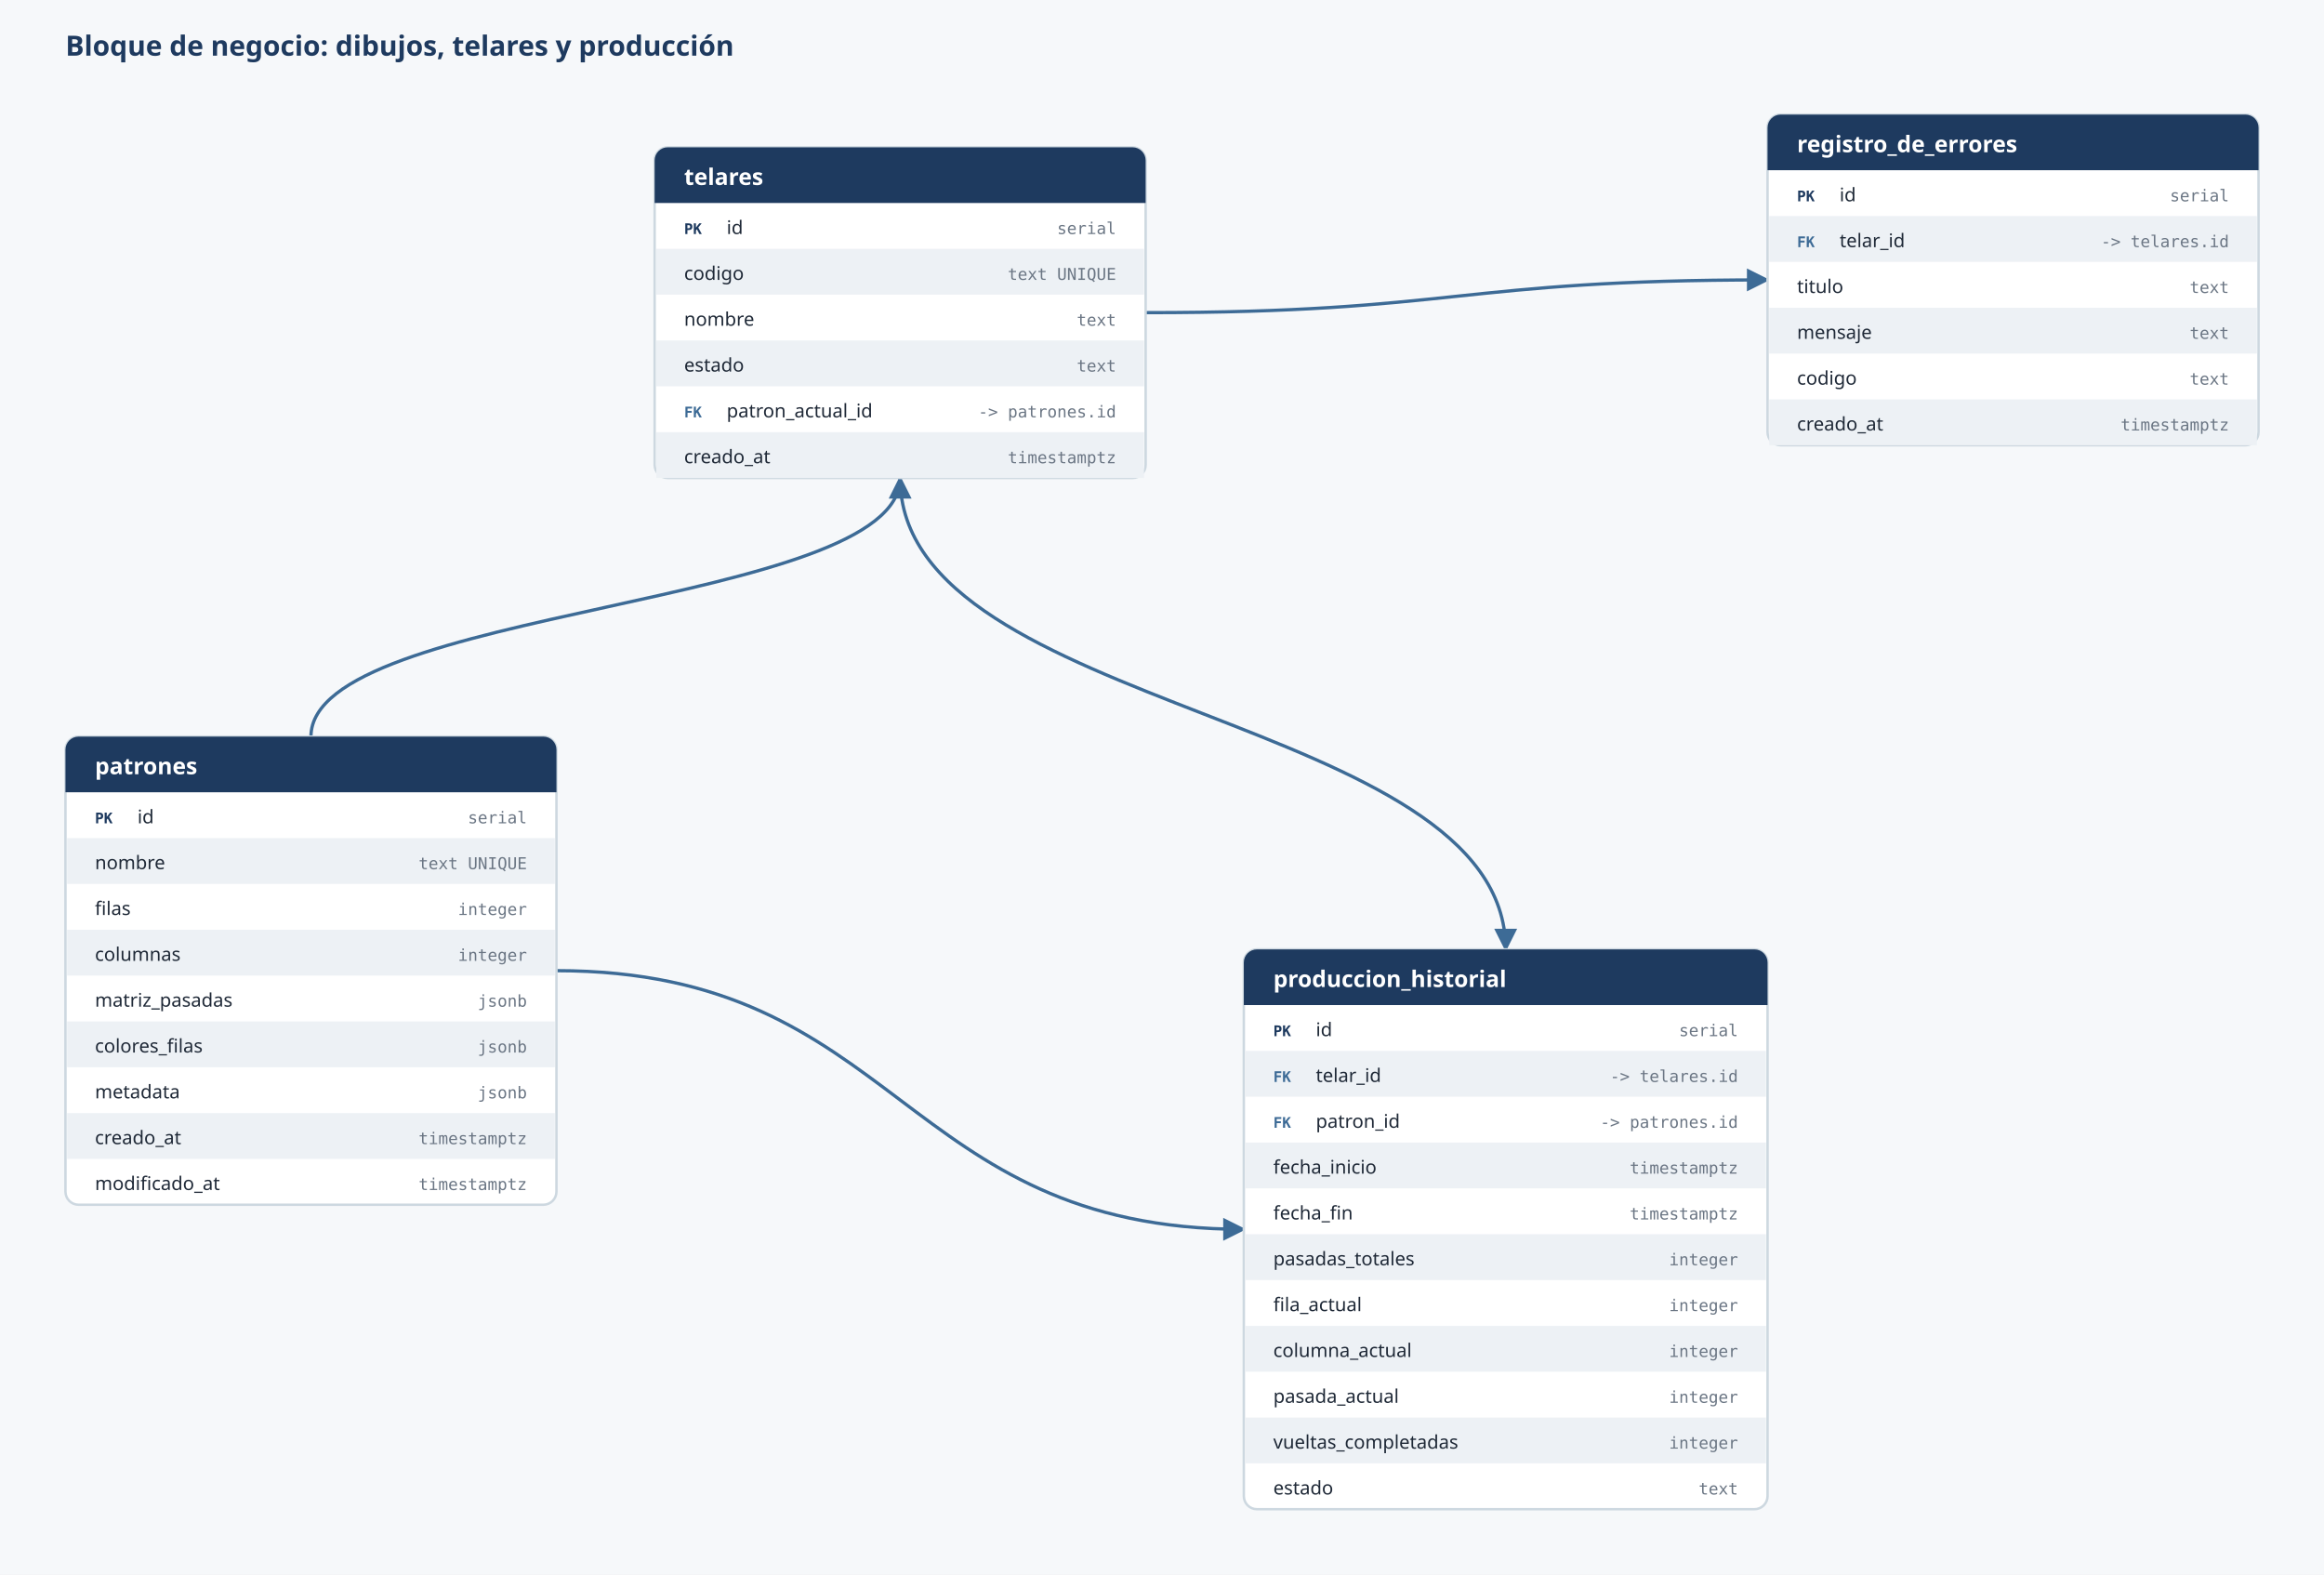
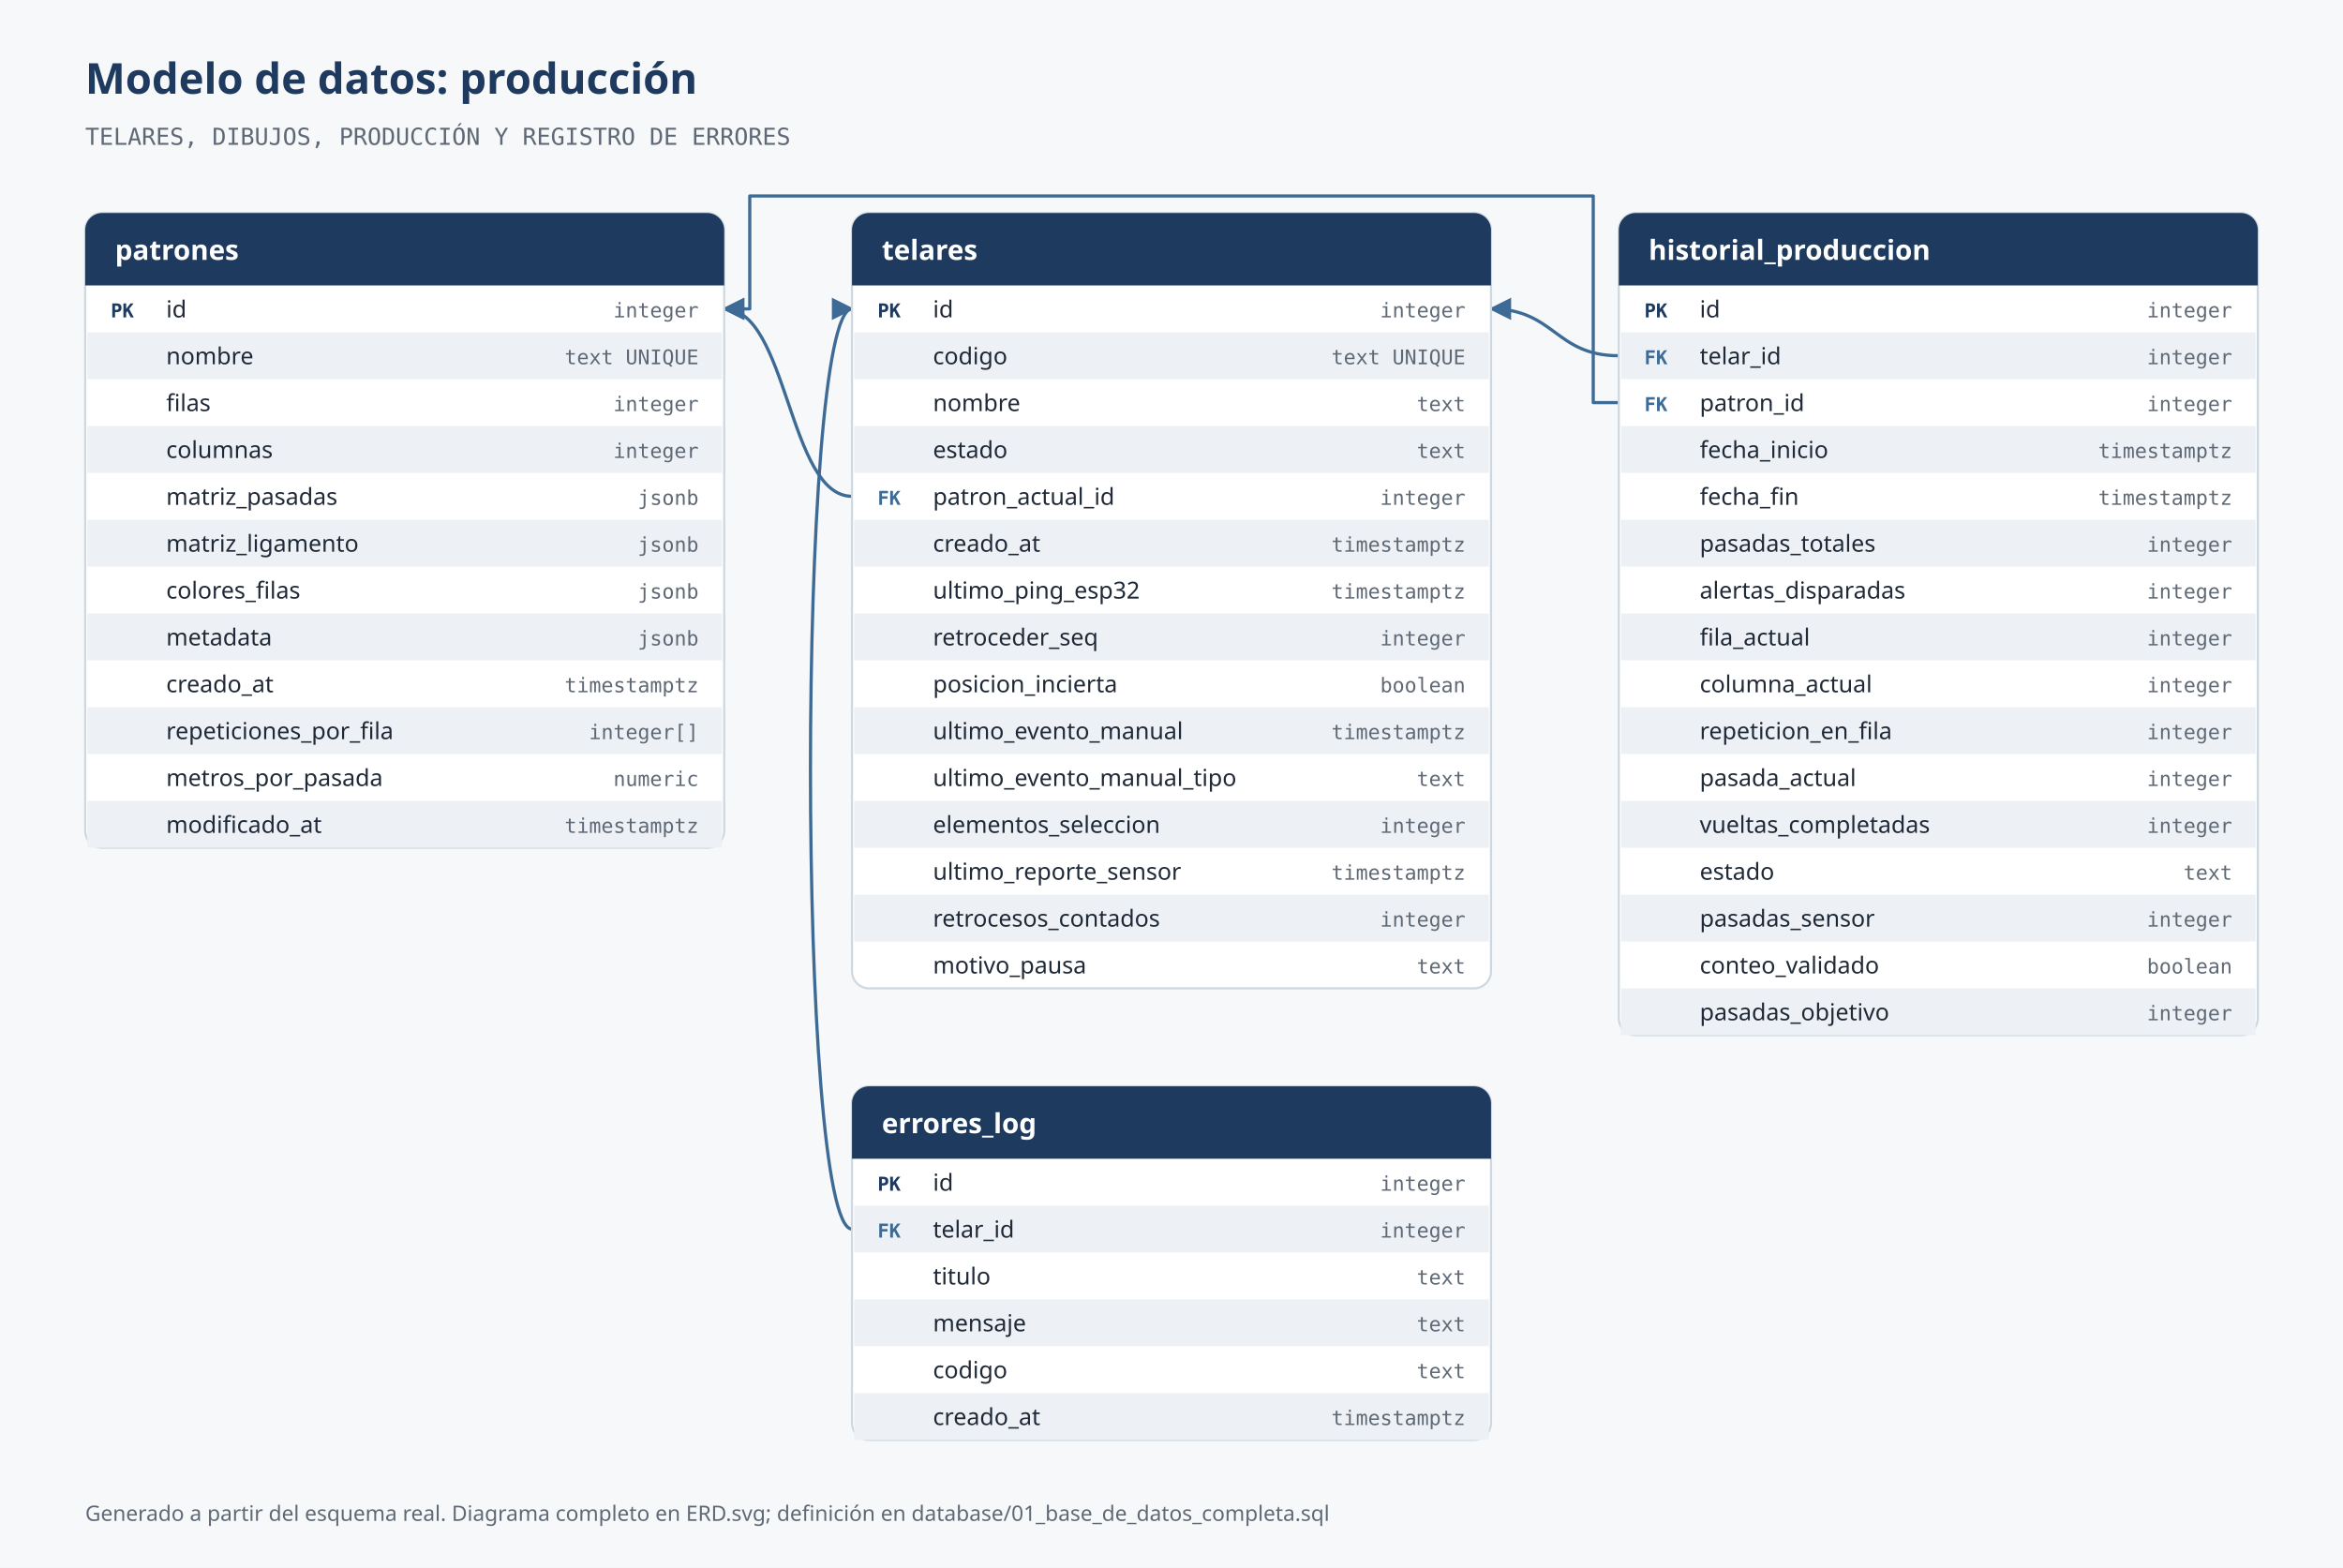
- <svg xmlns="http://www.w3.org/2000/svg" viewBox="0 0 1420 962" font-family="IBM Plex Sans, system-ui, sans-serif">
-   <rect width="1420" height="962" fill="#F6F8FA" />
+ <svg xmlns="http://www.w3.org/2000/svg" viewBox="0 0 1100 736" font-family="IBM Plex Sans, system-ui, sans-serif">
  <defs>
-     <marker id="f" viewBox="0 0 10 10" refX="9" refY="5" markerWidth="7" markerHeight="7" orient="auto">
+     <marker id="punta" viewBox="0 0 10 10" refX="9" refY="5" markerWidth="7" markerHeight="7" orient="auto">
      <path d="M0,0 L10,5 L0,10 z" fill="#3D6B96" />
    </marker>
  </defs>
-   <text x="40" y="34" font-size="17" font-weight="600" fill="#1E3A5F" font-family="Questrial, sans-serif">Bloque de negocio: dibujos, telares y producción</text>
-   <path d="M 190 450 C 190 371, 550 371, 550 292" fill="none" stroke="#3D6B96" stroke-width="2" marker-end="url(#f)" />
-   <path d="M 340 593 C 550 593, 550 751, 760 751" fill="none" stroke="#3D6B96" stroke-width="2" marker-end="url(#f)" />
-   <path d="M 550 292 C 550 436, 920 436, 920 580" fill="none" stroke="#3D6B96" stroke-width="2" marker-end="url(#f)" />
-   <path d="M 700 191 C 890 191, 890 171, 1080 171" fill="none" stroke="#3D6B96" stroke-width="2" marker-end="url(#f)" />
-   <rect x="40" y="450" width="300" height="286" rx="8" fill="#FFFFFF" stroke="#CDD8E0" stroke-width="1.5" />
-   <path d="M 40 484.0 h 300 v -26 a 8 8 0 0 0 -8 -8 h -284 a 8 8 0 0 0 -8 8 z" fill="#1E3A5F" />
-   <text x="58" y="473.0" font-size="14" font-weight="600" fill="#FFFFFF" font-family="Questrial, sans-serif">patrones</text>
-   <text x="58" y="503.0" font-size="9" font-weight="700" fill="#1E3A5F" font-family="IBM Plex Mono, monospace">PK</text>
-   <text x="84" y="503.0" font-size="11.5" fill="#1F2937">id</text>
-   <text x="322" y="503.0" font-size="10" fill="#6B7684" text-anchor="end" font-family="IBM Plex Mono, monospace">serial</text>
-   <rect x="41" y="512" width="298" height="28" fill="#EDF1F5" />
-   <text x="58" y="531.0" font-size="11.5" fill="#1F2937">nombre</text>
-   <text x="322" y="531.0" font-size="10" fill="#6B7684" text-anchor="end" font-family="IBM Plex Mono, monospace">text UNIQUE</text>
-   <text x="58" y="559.0" font-size="11.5" fill="#1F2937">filas</text>
-   <text x="322" y="559.0" font-size="10" fill="#6B7684" text-anchor="end" font-family="IBM Plex Mono, monospace">integer</text>
-   <rect x="41" y="568" width="298" height="28" fill="#EDF1F5" />
-   <text x="58" y="587.0" font-size="11.5" fill="#1F2937">columnas</text>
-   <text x="322" y="587.0" font-size="10" fill="#6B7684" text-anchor="end" font-family="IBM Plex Mono, monospace">integer</text>
-   <text x="58" y="615.0" font-size="11.5" fill="#1F2937">matriz_pasadas</text>
-   <text x="322" y="615.0" font-size="10" fill="#6B7684" text-anchor="end" font-family="IBM Plex Mono, monospace">jsonb</text>
-   <rect x="41" y="624" width="298" height="28" fill="#EDF1F5" />
-   <text x="58" y="643.0" font-size="11.5" fill="#1F2937">colores_filas</text>
-   <text x="322" y="643.0" font-size="10" fill="#6B7684" text-anchor="end" font-family="IBM Plex Mono, monospace">jsonb</text>
-   <text x="58" y="671.0" font-size="11.5" fill="#1F2937">metadata</text>
-   <text x="322" y="671.0" font-size="10" fill="#6B7684" text-anchor="end" font-family="IBM Plex Mono, monospace">jsonb</text>
-   <rect x="41" y="680" width="298" height="28" fill="#EDF1F5" />
-   <text x="58" y="699.0" font-size="11.5" fill="#1F2937">creado_at</text>
-   <text x="322" y="699.0" font-size="10" fill="#6B7684" text-anchor="end" font-family="IBM Plex Mono, monospace">timestamptz</text>
-   <text x="58" y="727.0" font-size="11.5" fill="#1F2937">modificado_at</text>
-   <text x="322" y="727.0" font-size="10" fill="#6B7684" text-anchor="end" font-family="IBM Plex Mono, monospace">timestamptz</text>
-   <rect x="400" y="90" width="300" height="202" rx="8" fill="#FFFFFF" stroke="#CDD8E0" stroke-width="1.5" />
-   <path d="M 400 124.0 h 300 v -26 a 8 8 0 0 0 -8 -8 h -284 a 8 8 0 0 0 -8 8 z" fill="#1E3A5F" />
-   <text x="418" y="113.0" font-size="14" font-weight="600" fill="#FFFFFF" font-family="Questrial, sans-serif">telares</text>
-   <text x="418" y="143.0" font-size="9" font-weight="700" fill="#1E3A5F" font-family="IBM Plex Mono, monospace">PK</text>
-   <text x="444" y="143.0" font-size="11.5" fill="#1F2937">id</text>
-   <text x="682" y="143.0" font-size="10" fill="#6B7684" text-anchor="end" font-family="IBM Plex Mono, monospace">serial</text>
-   <rect x="401" y="152" width="298" height="28" fill="#EDF1F5" />
-   <text x="418" y="171.0" font-size="11.5" fill="#1F2937">codigo</text>
-   <text x="682" y="171.0" font-size="10" fill="#6B7684" text-anchor="end" font-family="IBM Plex Mono, monospace">text UNIQUE</text>
-   <text x="418" y="199.0" font-size="11.5" fill="#1F2937">nombre</text>
-   <text x="682" y="199.0" font-size="10" fill="#6B7684" text-anchor="end" font-family="IBM Plex Mono, monospace">text</text>
-   <rect x="401" y="208" width="298" height="28" fill="#EDF1F5" />
-   <text x="418" y="227.0" font-size="11.5" fill="#1F2937">estado</text>
-   <text x="682" y="227.0" font-size="10" fill="#6B7684" text-anchor="end" font-family="IBM Plex Mono, monospace">text</text>
-   <text x="418" y="255.0" font-size="9" font-weight="700" fill="#3D6B96" font-family="IBM Plex Mono, monospace">FK</text>
-   <text x="444" y="255.0" font-size="11.5" fill="#1F2937">patron_actual_id</text>
-   <text x="682" y="255.0" font-size="10" fill="#6B7684" text-anchor="end" font-family="IBM Plex Mono, monospace">-&gt; patrones.id</text>
-   <rect x="401" y="264" width="298" height="28" fill="#EDF1F5" />
-   <text x="418" y="283.0" font-size="11.5" fill="#1F2937">creado_at</text>
-   <text x="682" y="283.0" font-size="10" fill="#6B7684" text-anchor="end" font-family="IBM Plex Mono, monospace">timestamptz</text>
-   <rect x="760" y="580" width="320" height="342" rx="8" fill="#FFFFFF" stroke="#CDD8E0" stroke-width="1.5" />
-   <path d="M 760 614.0 h 320 v -26 a 8 8 0 0 0 -8 -8 h -304 a 8 8 0 0 0 -8 8 z" fill="#1E3A5F" />
-   <text x="778" y="603.0" font-size="14" font-weight="600" fill="#FFFFFF" font-family="Questrial, sans-serif">produccion_historial</text>
-   <text x="778" y="633.0" font-size="9" font-weight="700" fill="#1E3A5F" font-family="IBM Plex Mono, monospace">PK</text>
-   <text x="804" y="633.0" font-size="11.5" fill="#1F2937">id</text>
-   <text x="1062" y="633.0" font-size="10" fill="#6B7684" text-anchor="end" font-family="IBM Plex Mono, monospace">serial</text>
-   <rect x="761" y="642" width="318" height="28" fill="#EDF1F5" />
-   <text x="778" y="661.0" font-size="9" font-weight="700" fill="#3D6B96" font-family="IBM Plex Mono, monospace">FK</text>
-   <text x="804" y="661.0" font-size="11.5" fill="#1F2937">telar_id</text>
-   <text x="1062" y="661.0" font-size="10" fill="#6B7684" text-anchor="end" font-family="IBM Plex Mono, monospace">-&gt; telares.id</text>
-   <text x="778" y="689.0" font-size="9" font-weight="700" fill="#3D6B96" font-family="IBM Plex Mono, monospace">FK</text>
-   <text x="804" y="689.0" font-size="11.5" fill="#1F2937">patron_id</text>
-   <text x="1062" y="689.0" font-size="10" fill="#6B7684" text-anchor="end" font-family="IBM Plex Mono, monospace">-&gt; patrones.id</text>
-   <rect x="761" y="698" width="318" height="28" fill="#EDF1F5" />
-   <text x="778" y="717.0" font-size="11.5" fill="#1F2937">fecha_inicio</text>
-   <text x="1062" y="717.0" font-size="10" fill="#6B7684" text-anchor="end" font-family="IBM Plex Mono, monospace">timestamptz</text>
-   <text x="778" y="745.0" font-size="11.5" fill="#1F2937">fecha_fin</text>
-   <text x="1062" y="745.0" font-size="10" fill="#6B7684" text-anchor="end" font-family="IBM Plex Mono, monospace">timestamptz</text>
-   <rect x="761" y="754" width="318" height="28" fill="#EDF1F5" />
-   <text x="778" y="773.0" font-size="11.5" fill="#1F2937">pasadas_totales</text>
-   <text x="1062" y="773.0" font-size="10" fill="#6B7684" text-anchor="end" font-family="IBM Plex Mono, monospace">integer</text>
-   <text x="778" y="801.0" font-size="11.5" fill="#1F2937">fila_actual</text>
-   <text x="1062" y="801.0" font-size="10" fill="#6B7684" text-anchor="end" font-family="IBM Plex Mono, monospace">integer</text>
-   <rect x="761" y="810" width="318" height="28" fill="#EDF1F5" />
-   <text x="778" y="829.0" font-size="11.5" fill="#1F2937">columna_actual</text>
-   <text x="1062" y="829.0" font-size="10" fill="#6B7684" text-anchor="end" font-family="IBM Plex Mono, monospace">integer</text>
-   <text x="778" y="857.0" font-size="11.5" fill="#1F2937">pasada_actual</text>
-   <text x="1062" y="857.0" font-size="10" fill="#6B7684" text-anchor="end" font-family="IBM Plex Mono, monospace">integer</text>
-   <rect x="761" y="866" width="318" height="28" fill="#EDF1F5" />
-   <text x="778" y="885.0" font-size="11.5" fill="#1F2937">vueltas_completadas</text>
-   <text x="1062" y="885.0" font-size="10" fill="#6B7684" text-anchor="end" font-family="IBM Plex Mono, monospace">integer</text>
-   <text x="778" y="913.0" font-size="11.5" fill="#1F2937">estado</text>
-   <text x="1062" y="913.0" font-size="10" fill="#6B7684" text-anchor="end" font-family="IBM Plex Mono, monospace">text</text>
-   <rect x="1080" y="70" width="300" height="202" rx="8" fill="#FFFFFF" stroke="#CDD8E0" stroke-width="1.5" />
-   <path d="M 1080 104.0 h 300 v -26 a 8 8 0 0 0 -8 -8 h -284 a 8 8 0 0 0 -8 8 z" fill="#1E3A5F" />
-   <text x="1098" y="93.0" font-size="14" font-weight="600" fill="#FFFFFF" font-family="Questrial, sans-serif">registro_de_errores</text>
-   <text x="1098" y="123.0" font-size="9" font-weight="700" fill="#1E3A5F" font-family="IBM Plex Mono, monospace">PK</text>
-   <text x="1124" y="123.0" font-size="11.5" fill="#1F2937">id</text>
-   <text x="1362" y="123.0" font-size="10" fill="#6B7684" text-anchor="end" font-family="IBM Plex Mono, monospace">serial</text>
-   <rect x="1081" y="132" width="298" height="28" fill="#EDF1F5" />
-   <text x="1098" y="151.0" font-size="9" font-weight="700" fill="#3D6B96" font-family="IBM Plex Mono, monospace">FK</text>
-   <text x="1124" y="151.0" font-size="11.5" fill="#1F2937">telar_id</text>
-   <text x="1362" y="151.0" font-size="10" fill="#6B7684" text-anchor="end" font-family="IBM Plex Mono, monospace">-&gt; telares.id</text>
-   <text x="1098" y="179.0" font-size="11.5" fill="#1F2937">titulo</text>
-   <text x="1362" y="179.0" font-size="10" fill="#6B7684" text-anchor="end" font-family="IBM Plex Mono, monospace">text</text>
-   <rect x="1081" y="188" width="298" height="28" fill="#EDF1F5" />
-   <text x="1098" y="207.0" font-size="11.5" fill="#1F2937">mensaje</text>
-   <text x="1362" y="207.0" font-size="10" fill="#6B7684" text-anchor="end" font-family="IBM Plex Mono, monospace">text</text>
-   <text x="1098" y="235.0" font-size="11.5" fill="#1F2937">codigo</text>
-   <text x="1362" y="235.0" font-size="10" fill="#6B7684" text-anchor="end" font-family="IBM Plex Mono, monospace">text</text>
-   <rect x="1081" y="244" width="298" height="28" fill="#EDF1F5" />
-   <text x="1098" y="263.0" font-size="11.5" fill="#1F2937">creado_at</text>
-   <text x="1362" y="263.0" font-size="10" fill="#6B7684" text-anchor="end" font-family="IBM Plex Mono, monospace">timestamptz</text>
+   <rect width="1100" height="736" fill="#F6F8FA" />
+   <text x="40" y="44" font-size="20" font-weight="600" fill="#1E3A5F" font-family="Questrial, sans-serif">Modelo de datos: producción</text>
+   <text x="40" y="68" font-size="11" fill="#5F6976" font-family="IBM Plex Mono, ui-monospace, monospace">TELARES, DIBUJOS, PRODUCCIÓN Y REGISTRO DE ERRORES</text>
+   <path d="M400,233.0 C370.0,233.0 370.0,145.0 340,145.0" fill="none" stroke="#3D6B96" stroke-width="1.5" stroke-linejoin="round" marker-end="url(#punta)" />
+   <path d="M760,167.0 C730.0,167.0 730.0,145.0 700,145.0" fill="none" stroke="#3D6B96" stroke-width="1.5" stroke-linejoin="round" marker-end="url(#punta)" />
+   <path d="M760,189.0 H748 V92 H352 V145.0 H340" fill="none" stroke="#3D6B96" stroke-width="1.5" stroke-linejoin="round" marker-end="url(#punta)" />
+   <path d="M400,577.0 C374,577.0 374,145.0 400,145.0" fill="none" stroke="#3D6B96" stroke-width="1.5" stroke-linejoin="round" marker-end="url(#punta)" />
+   <rect x="40" y="100" width="300" height="298" rx="8" fill="#FFFFFF" stroke="#CDD8E0" />
+   <path d="M40,108 a8,8 0 0 1 8,-8 h284 a8,8 0 0 1 8,8 v26 h-300 z" fill="#1E3A5F" />
+   <text x="54" y="122" font-size="13" font-weight="600" fill="#FFFFFF">patrones</text>
+   <text x="52" y="149" font-size="9" font-weight="700" fill="#1E3A5F" font-family="IBM Plex Mono, ui-monospace, monospace">PK</text>
+   <text x="78" y="149" font-size="11" fill="#1F2937">id</text>
+   <text x="328" y="149" font-size="9.5" fill="#5F6976" text-anchor="end" font-family="IBM Plex Mono, ui-monospace, monospace">integer</text>
+   <rect x="41" y="156" width="298" height="22" fill="#EDF1F5" />
+   <text x="78" y="171" font-size="11" fill="#1F2937">nombre</text>
+   <text x="328" y="171" font-size="9.5" fill="#5F6976" text-anchor="end" font-family="IBM Plex Mono, ui-monospace, monospace">text UNIQUE</text>
+   <text x="78" y="193" font-size="11" fill="#1F2937">filas</text>
+   <text x="328" y="193" font-size="9.5" fill="#5F6976" text-anchor="end" font-family="IBM Plex Mono, ui-monospace, monospace">integer</text>
+   <rect x="41" y="200" width="298" height="22" fill="#EDF1F5" />
+   <text x="78" y="215" font-size="11" fill="#1F2937">columnas</text>
+   <text x="328" y="215" font-size="9.5" fill="#5F6976" text-anchor="end" font-family="IBM Plex Mono, ui-monospace, monospace">integer</text>
+   <text x="78" y="237" font-size="11" fill="#1F2937">matriz_pasadas</text>
+   <text x="328" y="237" font-size="9.5" fill="#5F6976" text-anchor="end" font-family="IBM Plex Mono, ui-monospace, monospace">jsonb</text>
+   <rect x="41" y="244" width="298" height="22" fill="#EDF1F5" />
+   <text x="78" y="259" font-size="11" fill="#1F2937">matriz_ligamento</text>
+   <text x="328" y="259" font-size="9.5" fill="#5F6976" text-anchor="end" font-family="IBM Plex Mono, ui-monospace, monospace">jsonb</text>
+   <text x="78" y="281" font-size="11" fill="#1F2937">colores_filas</text>
+   <text x="328" y="281" font-size="9.5" fill="#5F6976" text-anchor="end" font-family="IBM Plex Mono, ui-monospace, monospace">jsonb</text>
+   <rect x="41" y="288" width="298" height="22" fill="#EDF1F5" />
+   <text x="78" y="303" font-size="11" fill="#1F2937">metadata</text>
+   <text x="328" y="303" font-size="9.5" fill="#5F6976" text-anchor="end" font-family="IBM Plex Mono, ui-monospace, monospace">jsonb</text>
+   <text x="78" y="325" font-size="11" fill="#1F2937">creado_at</text>
+   <text x="328" y="325" font-size="9.5" fill="#5F6976" text-anchor="end" font-family="IBM Plex Mono, ui-monospace, monospace">timestamptz</text>
+   <rect x="41" y="332" width="298" height="22" fill="#EDF1F5" />
+   <text x="78" y="347" font-size="11" fill="#1F2937">repeticiones_por_fila</text>
+   <text x="328" y="347" font-size="9.5" fill="#5F6976" text-anchor="end" font-family="IBM Plex Mono, ui-monospace, monospace">integer[]</text>
+   <text x="78" y="369" font-size="11" fill="#1F2937">metros_por_pasada</text>
+   <text x="328" y="369" font-size="9.5" fill="#5F6976" text-anchor="end" font-family="IBM Plex Mono, ui-monospace, monospace">numeric</text>
+   <rect x="41" y="376" width="298" height="22" fill="#EDF1F5" />
+   <text x="78" y="391" font-size="11" fill="#1F2937">modificado_at</text>
+   <text x="328" y="391" font-size="9.5" fill="#5F6976" text-anchor="end" font-family="IBM Plex Mono, ui-monospace, monospace">timestamptz</text>
+   <rect x="400" y="100" width="300" height="364" rx="8" fill="#FFFFFF" stroke="#CDD8E0" />
+   <path d="M400,108 a8,8 0 0 1 8,-8 h284 a8,8 0 0 1 8,8 v26 h-300 z" fill="#1E3A5F" />
+   <text x="414" y="122" font-size="13" font-weight="600" fill="#FFFFFF">telares</text>
+   <text x="412" y="149" font-size="9" font-weight="700" fill="#1E3A5F" font-family="IBM Plex Mono, ui-monospace, monospace">PK</text>
+   <text x="438" y="149" font-size="11" fill="#1F2937">id</text>
+   <text x="688" y="149" font-size="9.5" fill="#5F6976" text-anchor="end" font-family="IBM Plex Mono, ui-monospace, monospace">integer</text>
+   <rect x="401" y="156" width="298" height="22" fill="#EDF1F5" />
+   <text x="438" y="171" font-size="11" fill="#1F2937">codigo</text>
+   <text x="688" y="171" font-size="9.5" fill="#5F6976" text-anchor="end" font-family="IBM Plex Mono, ui-monospace, monospace">text UNIQUE</text>
+   <text x="438" y="193" font-size="11" fill="#1F2937">nombre</text>
+   <text x="688" y="193" font-size="9.5" fill="#5F6976" text-anchor="end" font-family="IBM Plex Mono, ui-monospace, monospace">text</text>
+   <rect x="401" y="200" width="298" height="22" fill="#EDF1F5" />
+   <text x="438" y="215" font-size="11" fill="#1F2937">estado</text>
+   <text x="688" y="215" font-size="9.5" fill="#5F6976" text-anchor="end" font-family="IBM Plex Mono, ui-monospace, monospace">text</text>
+   <text x="412" y="237" font-size="9" font-weight="700" fill="#3D6B96" font-family="IBM Plex Mono, ui-monospace, monospace">FK</text>
+   <text x="438" y="237" font-size="11" fill="#1F2937">patron_actual_id</text>
+   <text x="688" y="237" font-size="9.5" fill="#5F6976" text-anchor="end" font-family="IBM Plex Mono, ui-monospace, monospace">integer</text>
+   <rect x="401" y="244" width="298" height="22" fill="#EDF1F5" />
+   <text x="438" y="259" font-size="11" fill="#1F2937">creado_at</text>
+   <text x="688" y="259" font-size="9.5" fill="#5F6976" text-anchor="end" font-family="IBM Plex Mono, ui-monospace, monospace">timestamptz</text>
+   <text x="438" y="281" font-size="11" fill="#1F2937">ultimo_ping_esp32</text>
+   <text x="688" y="281" font-size="9.5" fill="#5F6976" text-anchor="end" font-family="IBM Plex Mono, ui-monospace, monospace">timestamptz</text>
+   <rect x="401" y="288" width="298" height="22" fill="#EDF1F5" />
+   <text x="438" y="303" font-size="11" fill="#1F2937">retroceder_seq</text>
+   <text x="688" y="303" font-size="9.5" fill="#5F6976" text-anchor="end" font-family="IBM Plex Mono, ui-monospace, monospace">integer</text>
+   <text x="438" y="325" font-size="11" fill="#1F2937">posicion_incierta</text>
+   <text x="688" y="325" font-size="9.5" fill="#5F6976" text-anchor="end" font-family="IBM Plex Mono, ui-monospace, monospace">boolean</text>
+   <rect x="401" y="332" width="298" height="22" fill="#EDF1F5" />
+   <text x="438" y="347" font-size="11" fill="#1F2937">ultimo_evento_manual</text>
+   <text x="688" y="347" font-size="9.5" fill="#5F6976" text-anchor="end" font-family="IBM Plex Mono, ui-monospace, monospace">timestamptz</text>
+   <text x="438" y="369" font-size="11" fill="#1F2937">ultimo_evento_manual_tipo</text>
+   <text x="688" y="369" font-size="9.5" fill="#5F6976" text-anchor="end" font-family="IBM Plex Mono, ui-monospace, monospace">text</text>
+   <rect x="401" y="376" width="298" height="22" fill="#EDF1F5" />
+   <text x="438" y="391" font-size="11" fill="#1F2937">elementos_seleccion</text>
+   <text x="688" y="391" font-size="9.5" fill="#5F6976" text-anchor="end" font-family="IBM Plex Mono, ui-monospace, monospace">integer</text>
+   <text x="438" y="413" font-size="11" fill="#1F2937">ultimo_reporte_sensor</text>
+   <text x="688" y="413" font-size="9.5" fill="#5F6976" text-anchor="end" font-family="IBM Plex Mono, ui-monospace, monospace">timestamptz</text>
+   <rect x="401" y="420" width="298" height="22" fill="#EDF1F5" />
+   <text x="438" y="435" font-size="11" fill="#1F2937">retrocesos_contados</text>
+   <text x="688" y="435" font-size="9.5" fill="#5F6976" text-anchor="end" font-family="IBM Plex Mono, ui-monospace, monospace">integer</text>
+   <text x="438" y="457" font-size="11" fill="#1F2937">motivo_pausa</text>
+   <text x="688" y="457" font-size="9.5" fill="#5F6976" text-anchor="end" font-family="IBM Plex Mono, ui-monospace, monospace">text</text>
+   <rect x="760" y="100" width="300" height="386" rx="8" fill="#FFFFFF" stroke="#CDD8E0" />
+   <path d="M760,108 a8,8 0 0 1 8,-8 h284 a8,8 0 0 1 8,8 v26 h-300 z" fill="#1E3A5F" />
+   <text x="774" y="122" font-size="13" font-weight="600" fill="#FFFFFF">historial_produccion</text>
+   <text x="772" y="149" font-size="9" font-weight="700" fill="#1E3A5F" font-family="IBM Plex Mono, ui-monospace, monospace">PK</text>
+   <text x="798" y="149" font-size="11" fill="#1F2937">id</text>
+   <text x="1048" y="149" font-size="9.5" fill="#5F6976" text-anchor="end" font-family="IBM Plex Mono, ui-monospace, monospace">integer</text>
+   <rect x="761" y="156" width="298" height="22" fill="#EDF1F5" />
+   <text x="772" y="171" font-size="9" font-weight="700" fill="#3D6B96" font-family="IBM Plex Mono, ui-monospace, monospace">FK</text>
+   <text x="798" y="171" font-size="11" fill="#1F2937">telar_id</text>
+   <text x="1048" y="171" font-size="9.5" fill="#5F6976" text-anchor="end" font-family="IBM Plex Mono, ui-monospace, monospace">integer</text>
+   <text x="772" y="193" font-size="9" font-weight="700" fill="#3D6B96" font-family="IBM Plex Mono, ui-monospace, monospace">FK</text>
+   <text x="798" y="193" font-size="11" fill="#1F2937">patron_id</text>
+   <text x="1048" y="193" font-size="9.5" fill="#5F6976" text-anchor="end" font-family="IBM Plex Mono, ui-monospace, monospace">integer</text>
+   <rect x="761" y="200" width="298" height="22" fill="#EDF1F5" />
+   <text x="798" y="215" font-size="11" fill="#1F2937">fecha_inicio</text>
+   <text x="1048" y="215" font-size="9.5" fill="#5F6976" text-anchor="end" font-family="IBM Plex Mono, ui-monospace, monospace">timestamptz</text>
+   <text x="798" y="237" font-size="11" fill="#1F2937">fecha_fin</text>
+   <text x="1048" y="237" font-size="9.5" fill="#5F6976" text-anchor="end" font-family="IBM Plex Mono, ui-monospace, monospace">timestamptz</text>
+   <rect x="761" y="244" width="298" height="22" fill="#EDF1F5" />
+   <text x="798" y="259" font-size="11" fill="#1F2937">pasadas_totales</text>
+   <text x="1048" y="259" font-size="9.5" fill="#5F6976" text-anchor="end" font-family="IBM Plex Mono, ui-monospace, monospace">integer</text>
+   <text x="798" y="281" font-size="11" fill="#1F2937">alertas_disparadas</text>
+   <text x="1048" y="281" font-size="9.5" fill="#5F6976" text-anchor="end" font-family="IBM Plex Mono, ui-monospace, monospace">integer</text>
+   <rect x="761" y="288" width="298" height="22" fill="#EDF1F5" />
+   <text x="798" y="303" font-size="11" fill="#1F2937">fila_actual</text>
+   <text x="1048" y="303" font-size="9.5" fill="#5F6976" text-anchor="end" font-family="IBM Plex Mono, ui-monospace, monospace">integer</text>
+   <text x="798" y="325" font-size="11" fill="#1F2937">columna_actual</text>
+   <text x="1048" y="325" font-size="9.5" fill="#5F6976" text-anchor="end" font-family="IBM Plex Mono, ui-monospace, monospace">integer</text>
+   <rect x="761" y="332" width="298" height="22" fill="#EDF1F5" />
+   <text x="798" y="347" font-size="11" fill="#1F2937">repeticion_en_fila</text>
+   <text x="1048" y="347" font-size="9.5" fill="#5F6976" text-anchor="end" font-family="IBM Plex Mono, ui-monospace, monospace">integer</text>
+   <text x="798" y="369" font-size="11" fill="#1F2937">pasada_actual</text>
+   <text x="1048" y="369" font-size="9.5" fill="#5F6976" text-anchor="end" font-family="IBM Plex Mono, ui-monospace, monospace">integer</text>
+   <rect x="761" y="376" width="298" height="22" fill="#EDF1F5" />
+   <text x="798" y="391" font-size="11" fill="#1F2937">vueltas_completadas</text>
+   <text x="1048" y="391" font-size="9.5" fill="#5F6976" text-anchor="end" font-family="IBM Plex Mono, ui-monospace, monospace">integer</text>
+   <text x="798" y="413" font-size="11" fill="#1F2937">estado</text>
+   <text x="1048" y="413" font-size="9.5" fill="#5F6976" text-anchor="end" font-family="IBM Plex Mono, ui-monospace, monospace">text</text>
+   <rect x="761" y="420" width="298" height="22" fill="#EDF1F5" />
+   <text x="798" y="435" font-size="11" fill="#1F2937">pasadas_sensor</text>
+   <text x="1048" y="435" font-size="9.5" fill="#5F6976" text-anchor="end" font-family="IBM Plex Mono, ui-monospace, monospace">integer</text>
+   <text x="798" y="457" font-size="11" fill="#1F2937">conteo_validado</text>
+   <text x="1048" y="457" font-size="9.5" fill="#5F6976" text-anchor="end" font-family="IBM Plex Mono, ui-monospace, monospace">boolean</text>
+   <rect x="761" y="464" width="298" height="22" fill="#EDF1F5" />
+   <text x="798" y="479" font-size="11" fill="#1F2937">pasadas_objetivo</text>
+   <text x="1048" y="479" font-size="9.5" fill="#5F6976" text-anchor="end" font-family="IBM Plex Mono, ui-monospace, monospace">integer</text>
+   <rect x="400" y="510" width="300" height="166" rx="8" fill="#FFFFFF" stroke="#CDD8E0" />
+   <path d="M400,518 a8,8 0 0 1 8,-8 h284 a8,8 0 0 1 8,8 v26 h-300 z" fill="#1E3A5F" />
+   <text x="414" y="532" font-size="13" font-weight="600" fill="#FFFFFF">errores_log</text>
+   <text x="412" y="559" font-size="9" font-weight="700" fill="#1E3A5F" font-family="IBM Plex Mono, ui-monospace, monospace">PK</text>
+   <text x="438" y="559" font-size="11" fill="#1F2937">id</text>
+   <text x="688" y="559" font-size="9.5" fill="#5F6976" text-anchor="end" font-family="IBM Plex Mono, ui-monospace, monospace">integer</text>
+   <rect x="401" y="566" width="298" height="22" fill="#EDF1F5" />
+   <text x="412" y="581" font-size="9" font-weight="700" fill="#3D6B96" font-family="IBM Plex Mono, ui-monospace, monospace">FK</text>
+   <text x="438" y="581" font-size="11" fill="#1F2937">telar_id</text>
+   <text x="688" y="581" font-size="9.5" fill="#5F6976" text-anchor="end" font-family="IBM Plex Mono, ui-monospace, monospace">integer</text>
+   <text x="438" y="603" font-size="11" fill="#1F2937">titulo</text>
+   <text x="688" y="603" font-size="9.5" fill="#5F6976" text-anchor="end" font-family="IBM Plex Mono, ui-monospace, monospace">text</text>
+   <rect x="401" y="610" width="298" height="22" fill="#EDF1F5" />
+   <text x="438" y="625" font-size="11" fill="#1F2937">mensaje</text>
+   <text x="688" y="625" font-size="9.5" fill="#5F6976" text-anchor="end" font-family="IBM Plex Mono, ui-monospace, monospace">text</text>
+   <text x="438" y="647" font-size="11" fill="#1F2937">codigo</text>
+   <text x="688" y="647" font-size="9.5" fill="#5F6976" text-anchor="end" font-family="IBM Plex Mono, ui-monospace, monospace">text</text>
+   <rect x="401" y="654" width="298" height="22" fill="#EDF1F5" />
+   <text x="438" y="669" font-size="11" fill="#1F2937">creado_at</text>
+   <text x="688" y="669" font-size="9.5" fill="#5F6976" text-anchor="end" font-family="IBM Plex Mono, ui-monospace, monospace">timestamptz</text>
+   <text x="40" y="714" font-size="10" fill="#5F6976">Generado a partir del esquema real. Diagrama completo en ERD.svg; definición en database/01_base_de_datos_completa.sql</text>
</svg>
